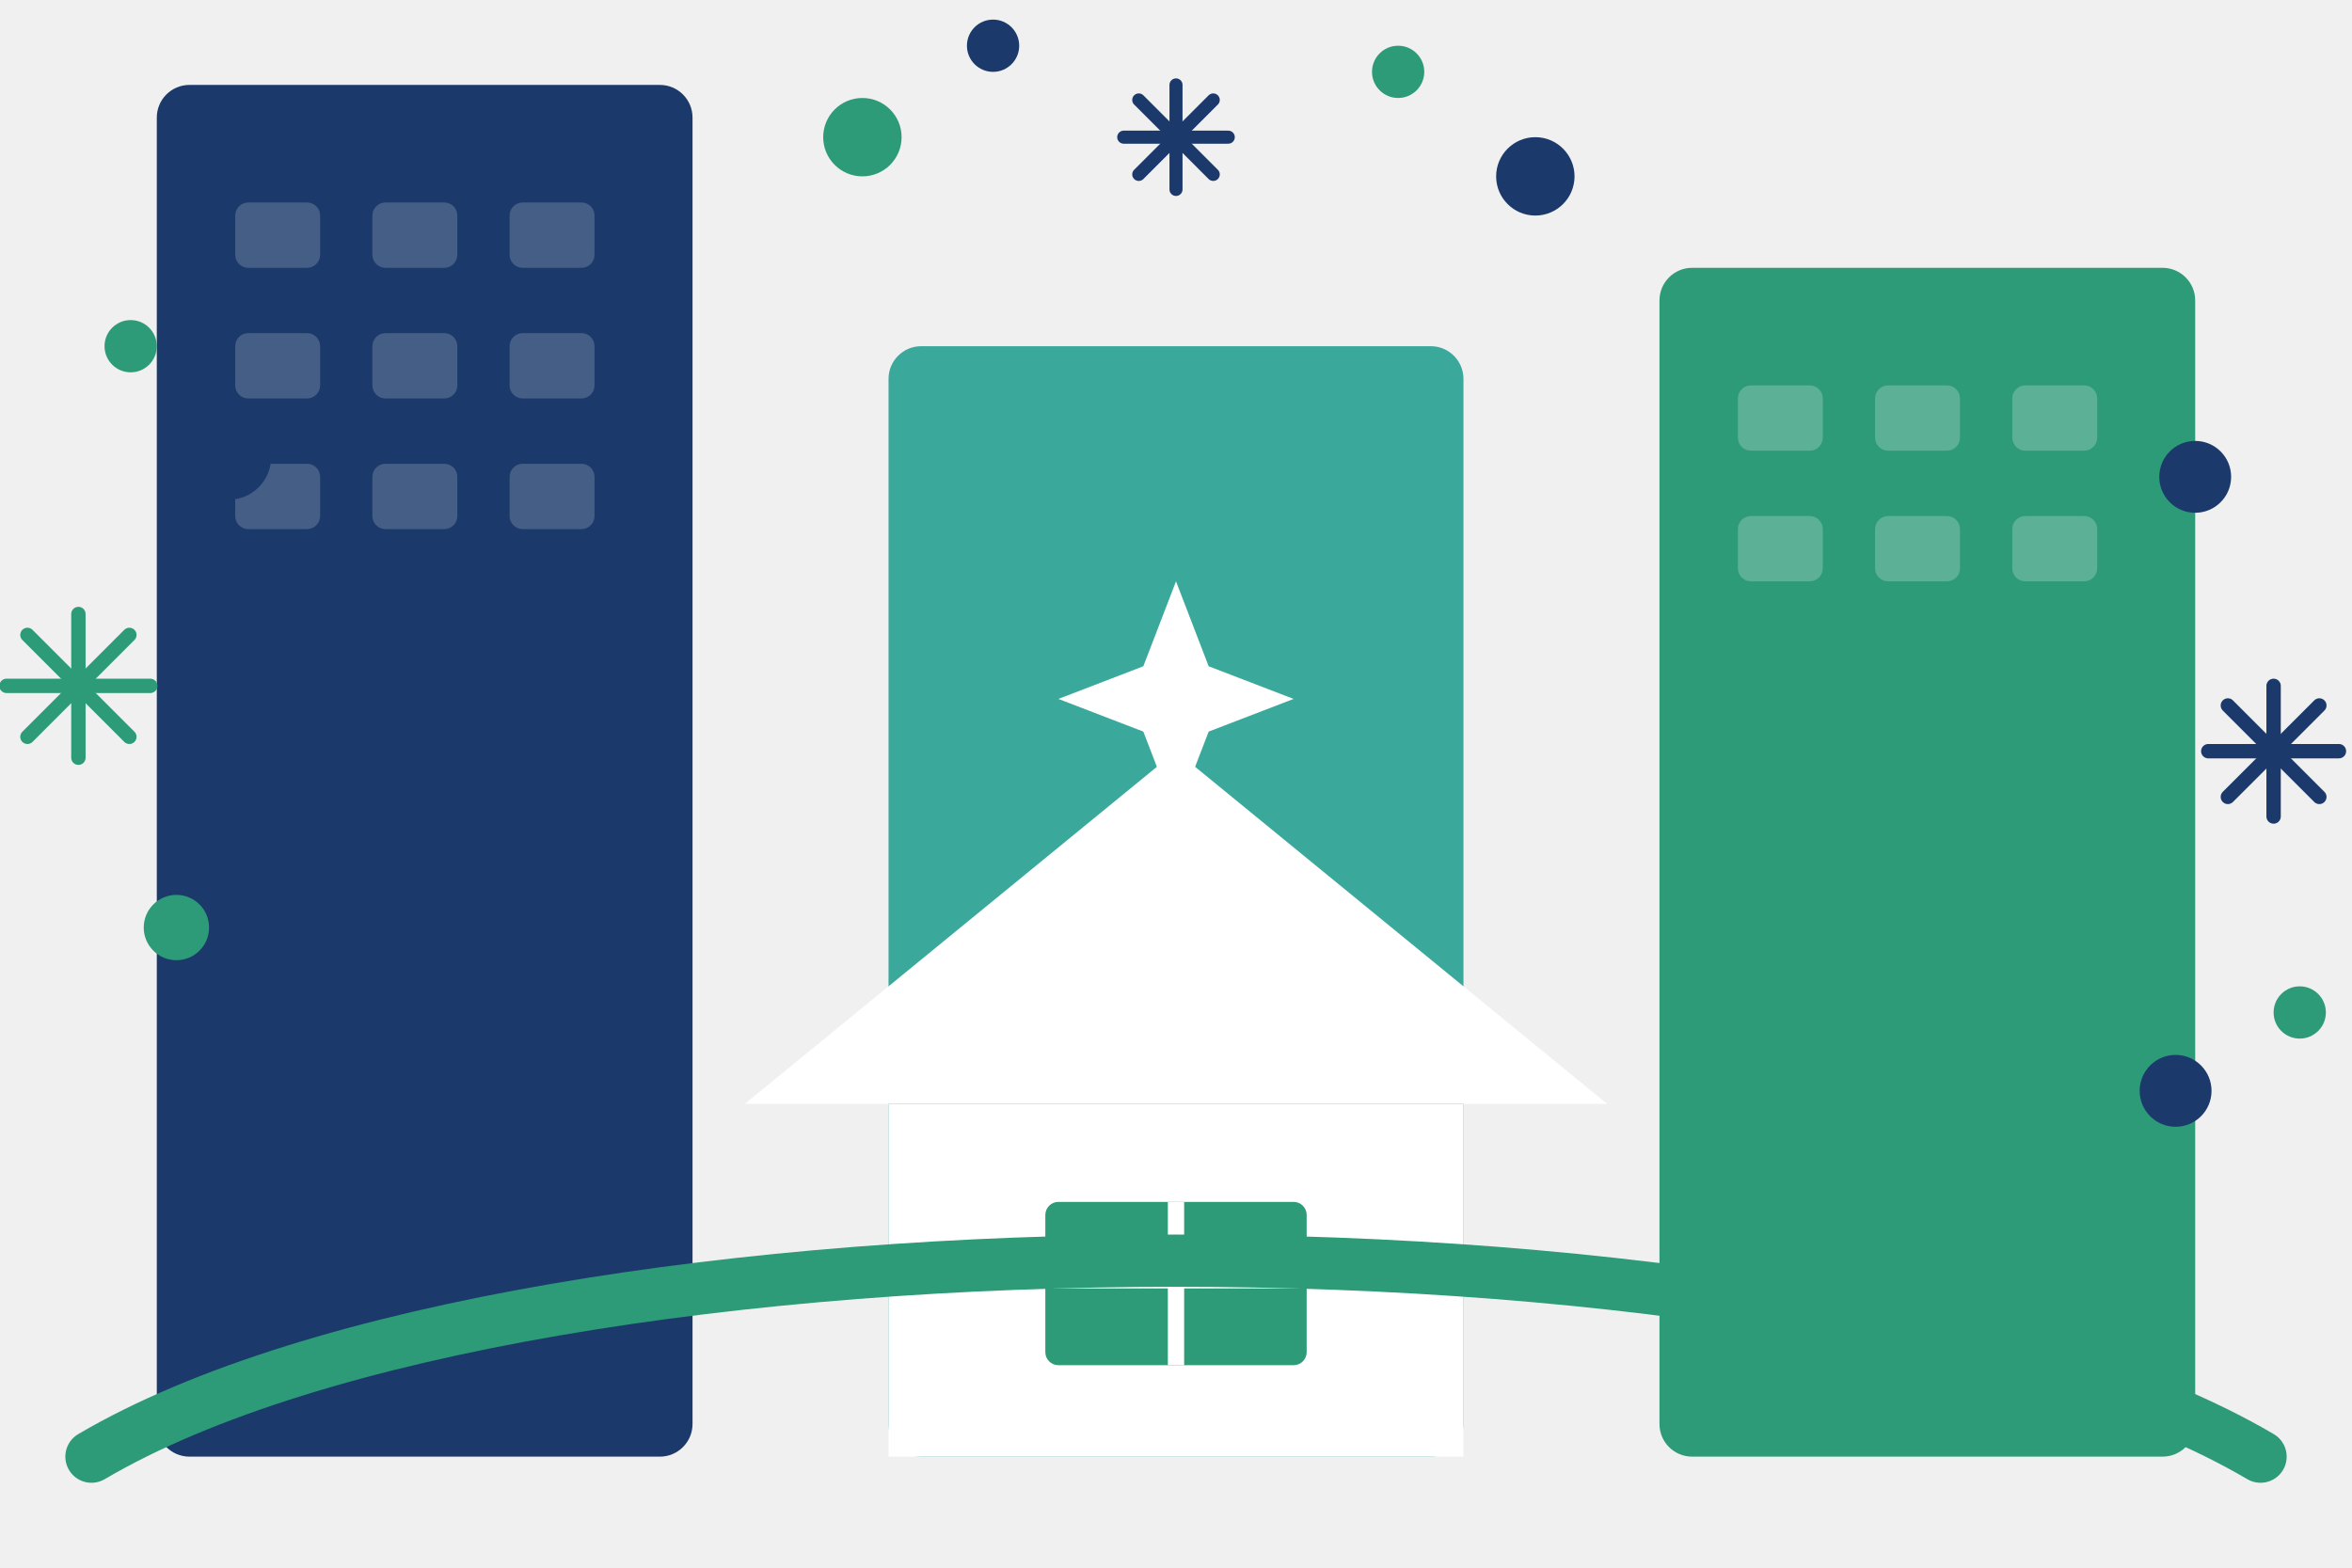
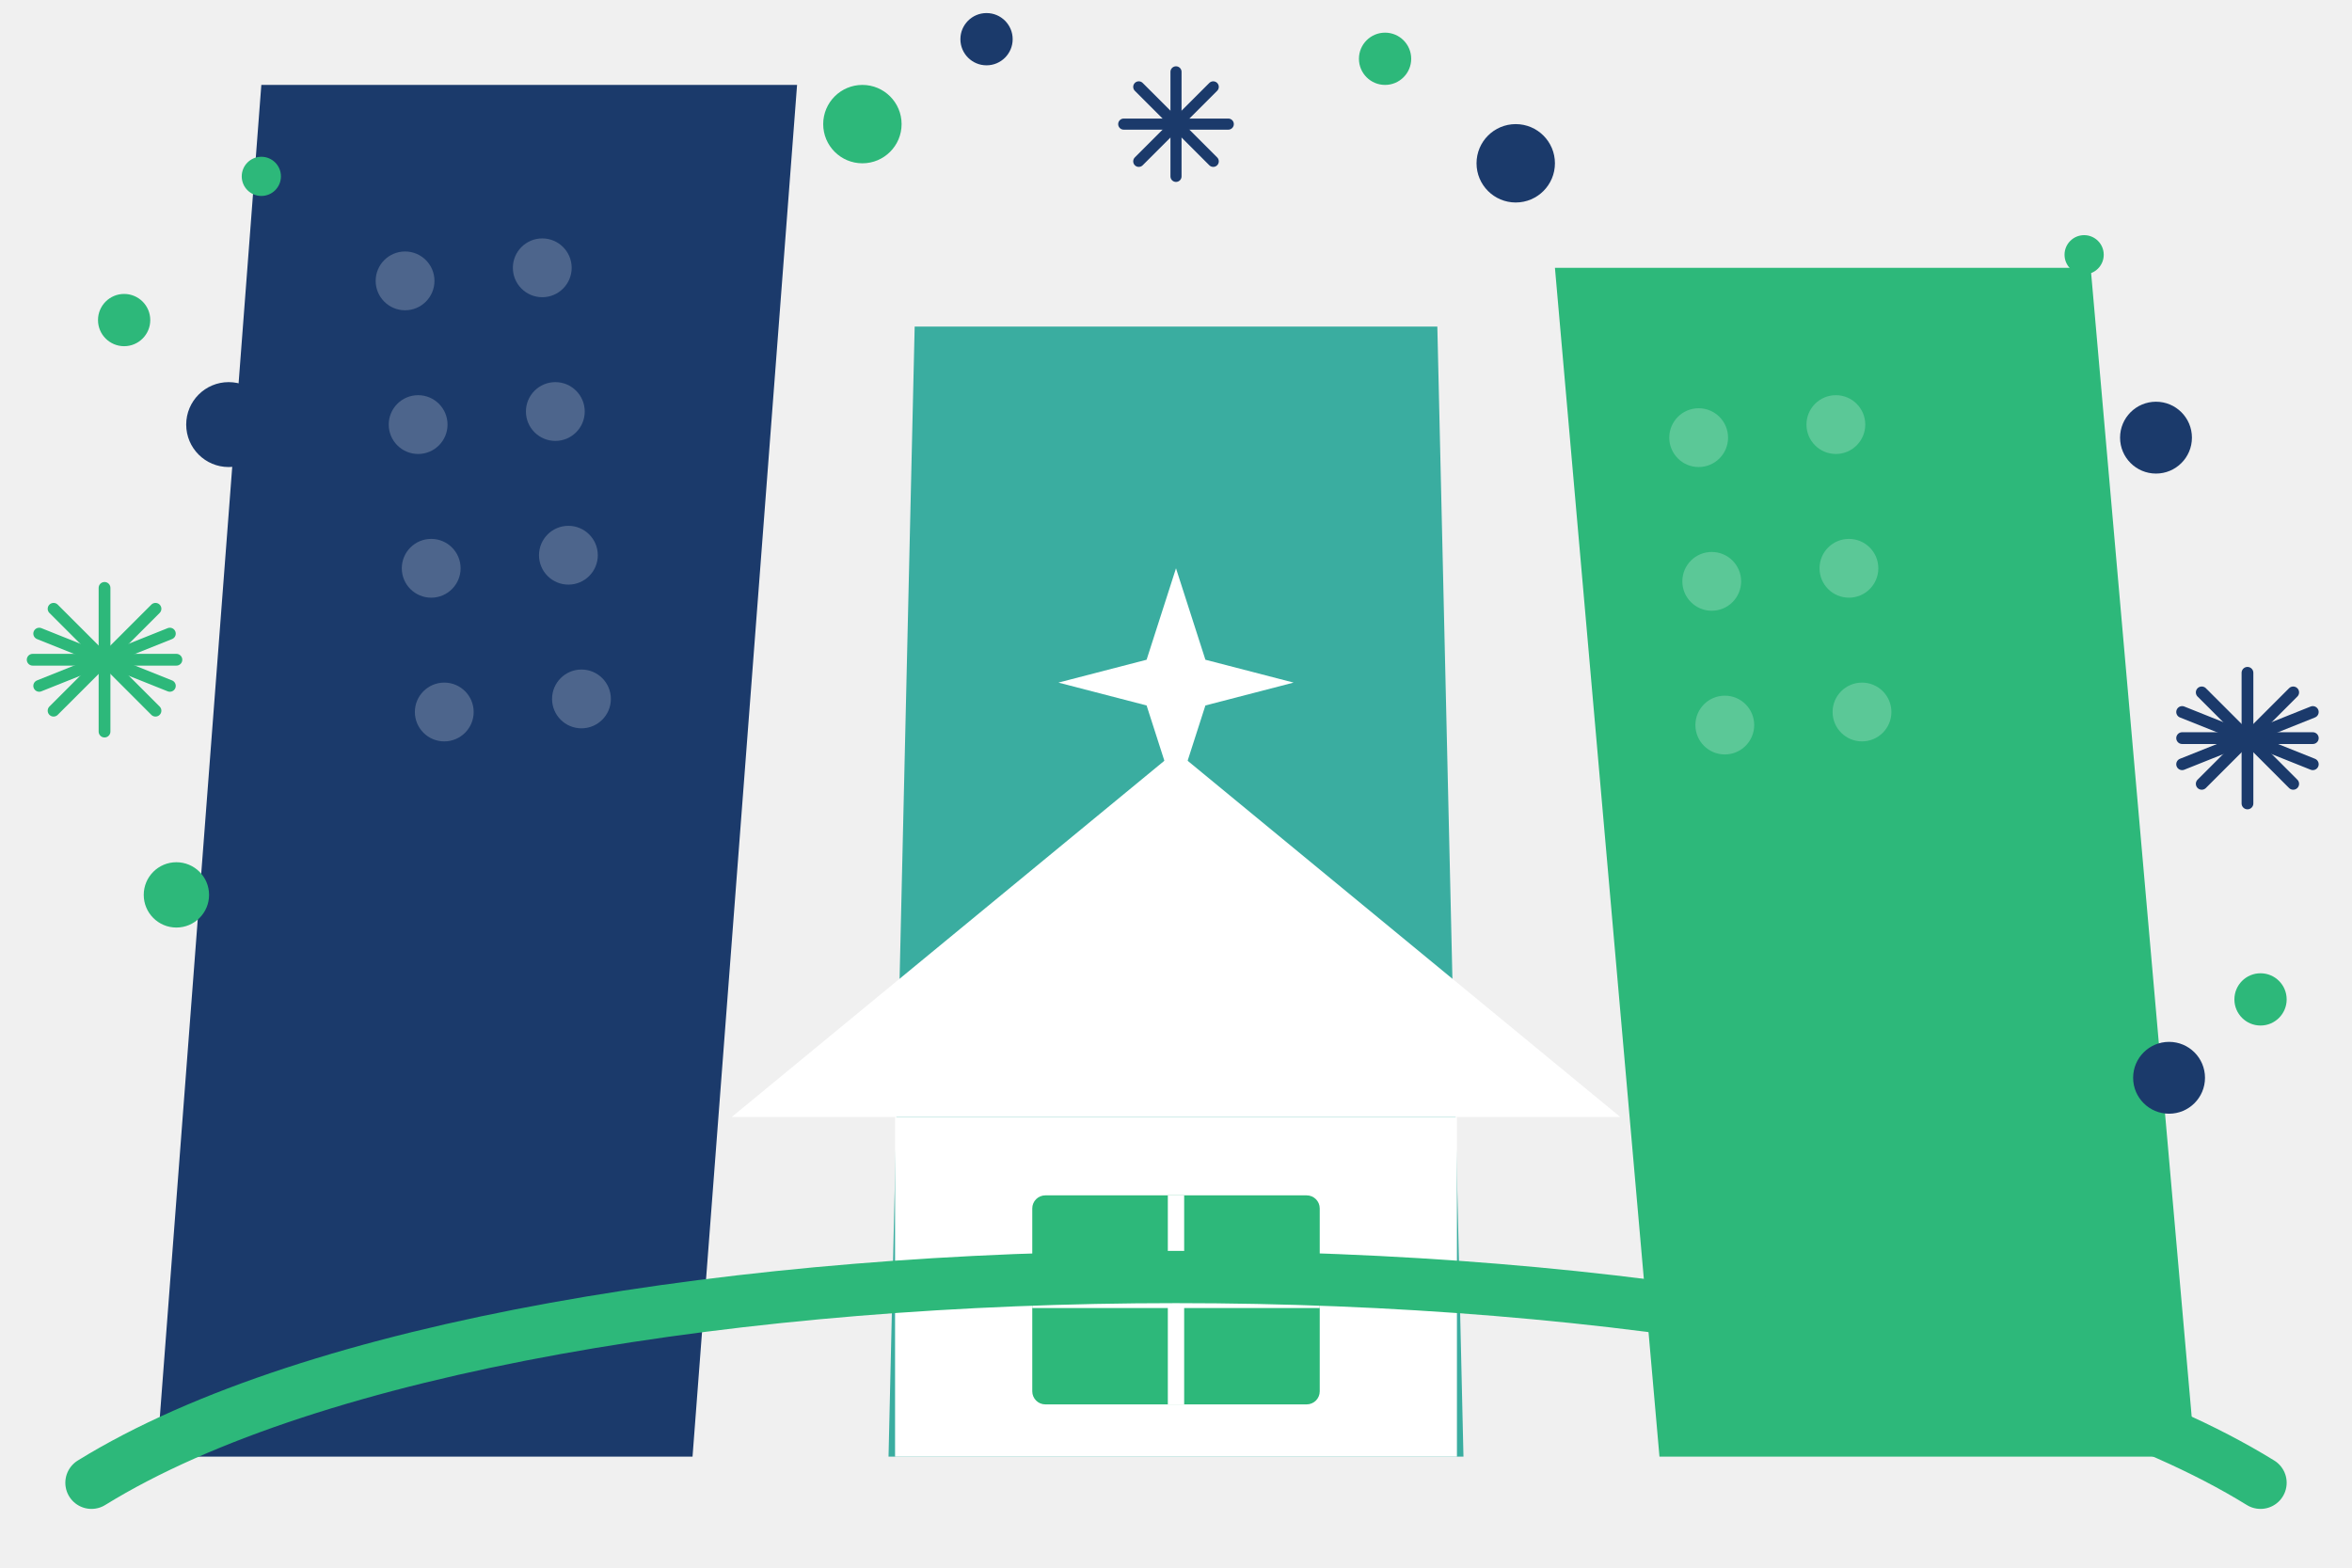
<svg xmlns="http://www.w3.org/2000/svg" viewBox="60 15 360 240" role="img" aria-label="North Crescent Facility Solutions Inc">
-   <rect x="84" y="28" width="82" height="210" rx="5" fill="#1B3A6B" />
-   <rect x="96" y="46" width="13" height="10" rx="2" fill="rgba(255,255,255,0.18)" />
-   <rect x="117" y="46" width="13" height="10" rx="2" fill="rgba(255,255,255,0.18)" />
-   <rect x="138" y="46" width="13" height="10" rx="2" fill="rgba(255,255,255,0.18)" />
-   <rect x="96" y="66" width="13" height="10" rx="2" fill="rgba(255,255,255,0.18)" />
-   <rect x="117" y="66" width="13" height="10" rx="2" fill="rgba(255,255,255,0.18)" />
-   <rect x="138" y="66" width="13" height="10" rx="2" fill="rgba(255,255,255,0.18)" />
-   <rect x="96" y="86" width="13" height="10" rx="2" fill="rgba(255,255,255,0.18)" />
-   <rect x="117" y="86" width="13" height="10" rx="2" fill="rgba(255,255,255,0.18)" />
-   <rect x="138" y="86" width="13" height="10" rx="2" fill="rgba(255,255,255,0.18)" />
-   <rect x="314" y="56" width="82" height="182" rx="5" fill="#2D9A78" />
-   <rect x="326" y="74" width="13" height="10" rx="2" fill="rgba(255,255,255,0.22)" />
-   <rect x="347" y="74" width="13" height="10" rx="2" fill="rgba(255,255,255,0.22)" />
-   <rect x="368" y="74" width="13" height="10" rx="2" fill="rgba(255,255,255,0.22)" />
-   <rect x="326" y="94" width="13" height="10" rx="2" fill="rgba(255,255,255,0.22)" />
-   <rect x="347" y="94" width="13" height="10" rx="2" fill="rgba(255,255,255,0.22)" />
-   <rect x="368" y="94" width="13" height="10" rx="2" fill="rgba(255,255,255,0.22)" />
-   <rect x="196" y="68" width="88" height="170" rx="5" fill="#3AA99C" />
-   <polygon points="174,184 306,184 240,130" fill="white" />
-   <rect x="196" y="184" width="88" height="54" fill="white" />
-   <rect x="220" y="199" width="40" height="25" rx="2" fill="#2D9A78" />
-   <line x1="240" y1="199" x2="240" y2="224" stroke="white" stroke-width="2.5" />
-   <line x1="220" y1="211" x2="260" y2="211" stroke="white" stroke-width="2.5" />
-   <path d="M240 104 L245 117 L258 122 L245 127 L240 140 L235 127 L222 122 L235 117 Z" fill="white" />
-   <path d="M74,238 C142,198 338,198 406,238" stroke="#2D9A78" stroke-width="8" fill="none" stroke-linecap="round" />
-   <g transform="translate(72,120)" stroke="#2D9A78" stroke-width="2.2" stroke-linecap="round">
+   <polygon points="84,238 166,238 182,28 100,28" fill="#1B3A6B" />
+   <circle cx="122" cy="58" r="4.5" fill="rgba(255,255,255,0.22)" />
+   <circle cx="143" cy="56" r="4.5" fill="rgba(255,255,255,0.22)" />
+   <circle cx="124" cy="80" r="4.5" fill="rgba(255,255,255,0.22)" />
+   <circle cx="145" cy="78" r="4.5" fill="rgba(255,255,255,0.22)" />
+   <circle cx="126" cy="102" r="4.5" fill="rgba(255,255,255,0.22)" />
+   <circle cx="147" cy="100" r="4.5" fill="rgba(255,255,255,0.22)" />
+   <circle cx="128" cy="124" r="4.5" fill="rgba(255,255,255,0.22)" />
+   <circle cx="149" cy="122" r="4.5" fill="rgba(255,255,255,0.22)" />
+   <polygon points="314,238 396,238 380,56 298,56" fill="#2DB87A" />
+   <circle cx="320" cy="82" r="4.5" fill="rgba(255,255,255,0.22)" />
+   <circle cx="341" cy="80" r="4.5" fill="rgba(255,255,255,0.22)" />
+   <circle cx="322" cy="104" r="4.5" fill="rgba(255,255,255,0.22)" />
+   <circle cx="343" cy="102" r="4.5" fill="rgba(255,255,255,0.22)" />
+   <circle cx="324" cy="126" r="4.5" fill="rgba(255,255,255,0.22)" />
+   <circle cx="345" cy="124" r="4.5" fill="rgba(255,255,255,0.22)" />
+   <polygon points="196,238 284,238 280,65 200,65" fill="#3AADA0" />
+   <polygon points="172,186 308,186 240,130" fill="white" />
+   <rect x="197" y="186" width="86" height="52" fill="white" />
+   <rect x="218" y="198" width="44" height="32" rx="2" fill="#2DB87A" />
+   <line x1="240" y1="198" x2="240" y2="230" stroke="white" stroke-width="2.5" />
+   <line x1="218" y1="214" x2="262" y2="214" stroke="white" stroke-width="2.5" />
+   <path d="M240 102 L244.5 116 L258 119.5 L244.5 123 L240 137 L235.5 123 L222 119.5 L235.5 116 Z" fill="white" />
+   <path d="M74,242 C142,200 338,200 406,242" stroke="#2DB87A" stroke-width="8" fill="none" stroke-linecap="round" />
+   <g transform="translate(76,116)" stroke="#2DB87A" stroke-width="1.8" stroke-linecap="round">
    <line x1="0" y1="-11" x2="0" y2="11" />
    <line x1="-11" y1="0" x2="11" y2="0" />
    <line x1="-7.8" y1="-7.8" x2="7.8" y2="7.8" />
    <line x1="7.8" y1="-7.8" x2="-7.8" y2="7.8" />
+     <line x1="-10" y1="-4" x2="10" y2="4" />
+     <line x1="10" y1="-4" x2="-10" y2="4" />
  </g>
-   <circle cx="95" cy="85" r="6.5" fill="#1B3A6B" />
-   <circle cx="80" cy="68" r="4" fill="#2D9A78" />
-   <circle cx="87" cy="157" r="5" fill="#2D9A78" />
-   <g transform="translate(408,130)" stroke="#1B3A6B" stroke-width="2.2" stroke-linecap="round">
+   <circle cx="95" cy="80" r="6.5" fill="#1B3A6B" />
+   <circle cx="79" cy="64" r="4" fill="#2DB87A" />
+   <circle cx="87" cy="152" r="5" fill="#2DB87A" />
+   <circle cx="100" cy="42" r="3" fill="#2DB87A" />
+   <g transform="translate(404,128)" stroke="#1B3A6B" stroke-width="1.8" stroke-linecap="round">
    <line x1="0" y1="-10" x2="0" y2="10" />
    <line x1="-10" y1="0" x2="10" y2="0" />
    <line x1="-7" y1="-7" x2="7" y2="7" />
    <line x1="7" y1="-7" x2="-7" y2="7" />
+     <line x1="-10" y1="-4" x2="10" y2="4" />
+     <line x1="10" y1="-4" x2="-10" y2="4" />
  </g>
-   <circle cx="396" cy="88" r="5.5" fill="#1B3A6B" />
-   <circle cx="412" cy="170" r="4" fill="#2D9A78" />
-   <circle cx="393" cy="182" r="5.5" fill="#1B3A6B" />
-   <g transform="translate(240,36)" stroke="#1B3A6B" stroke-width="2" stroke-linecap="round">
+   <circle cx="390" cy="82" r="5.5" fill="#1B3A6B" />
+   <circle cx="406" cy="168" r="4" fill="#2DB87A" />
+   <circle cx="392" cy="180" r="5.5" fill="#1B3A6B" />
+   <circle cx="379" cy="54" r="3" fill="#2DB87A" />
+   <g transform="translate(240,34)" stroke="#1B3A6B" stroke-width="1.7" stroke-linecap="round">
    <line x1="0" y1="-8" x2="0" y2="8" />
    <line x1="-8" y1="0" x2="8" y2="0" />
    <line x1="-5.7" y1="-5.7" x2="5.7" y2="5.7" />
    <line x1="5.7" y1="-5.7" x2="-5.7" y2="5.7" />
  </g>
-   <circle cx="192" cy="36" r="6" fill="#2D9A78" />
-   <circle cx="212" cy="22" r="4" fill="#1B3A6B" />
-   <circle cx="274" cy="26" r="4" fill="#2D9A78" />
-   <circle cx="295" cy="42" r="6" fill="#1B3A6B" />
+   <circle cx="192" cy="34" r="6" fill="#2DB87A" />
+   <circle cx="211" cy="21" r="4" fill="#1B3A6B" />
+   <circle cx="272" cy="24" r="4" fill="#2DB87A" />
+   <circle cx="292" cy="40" r="6" fill="#1B3A6B" />
</svg>
